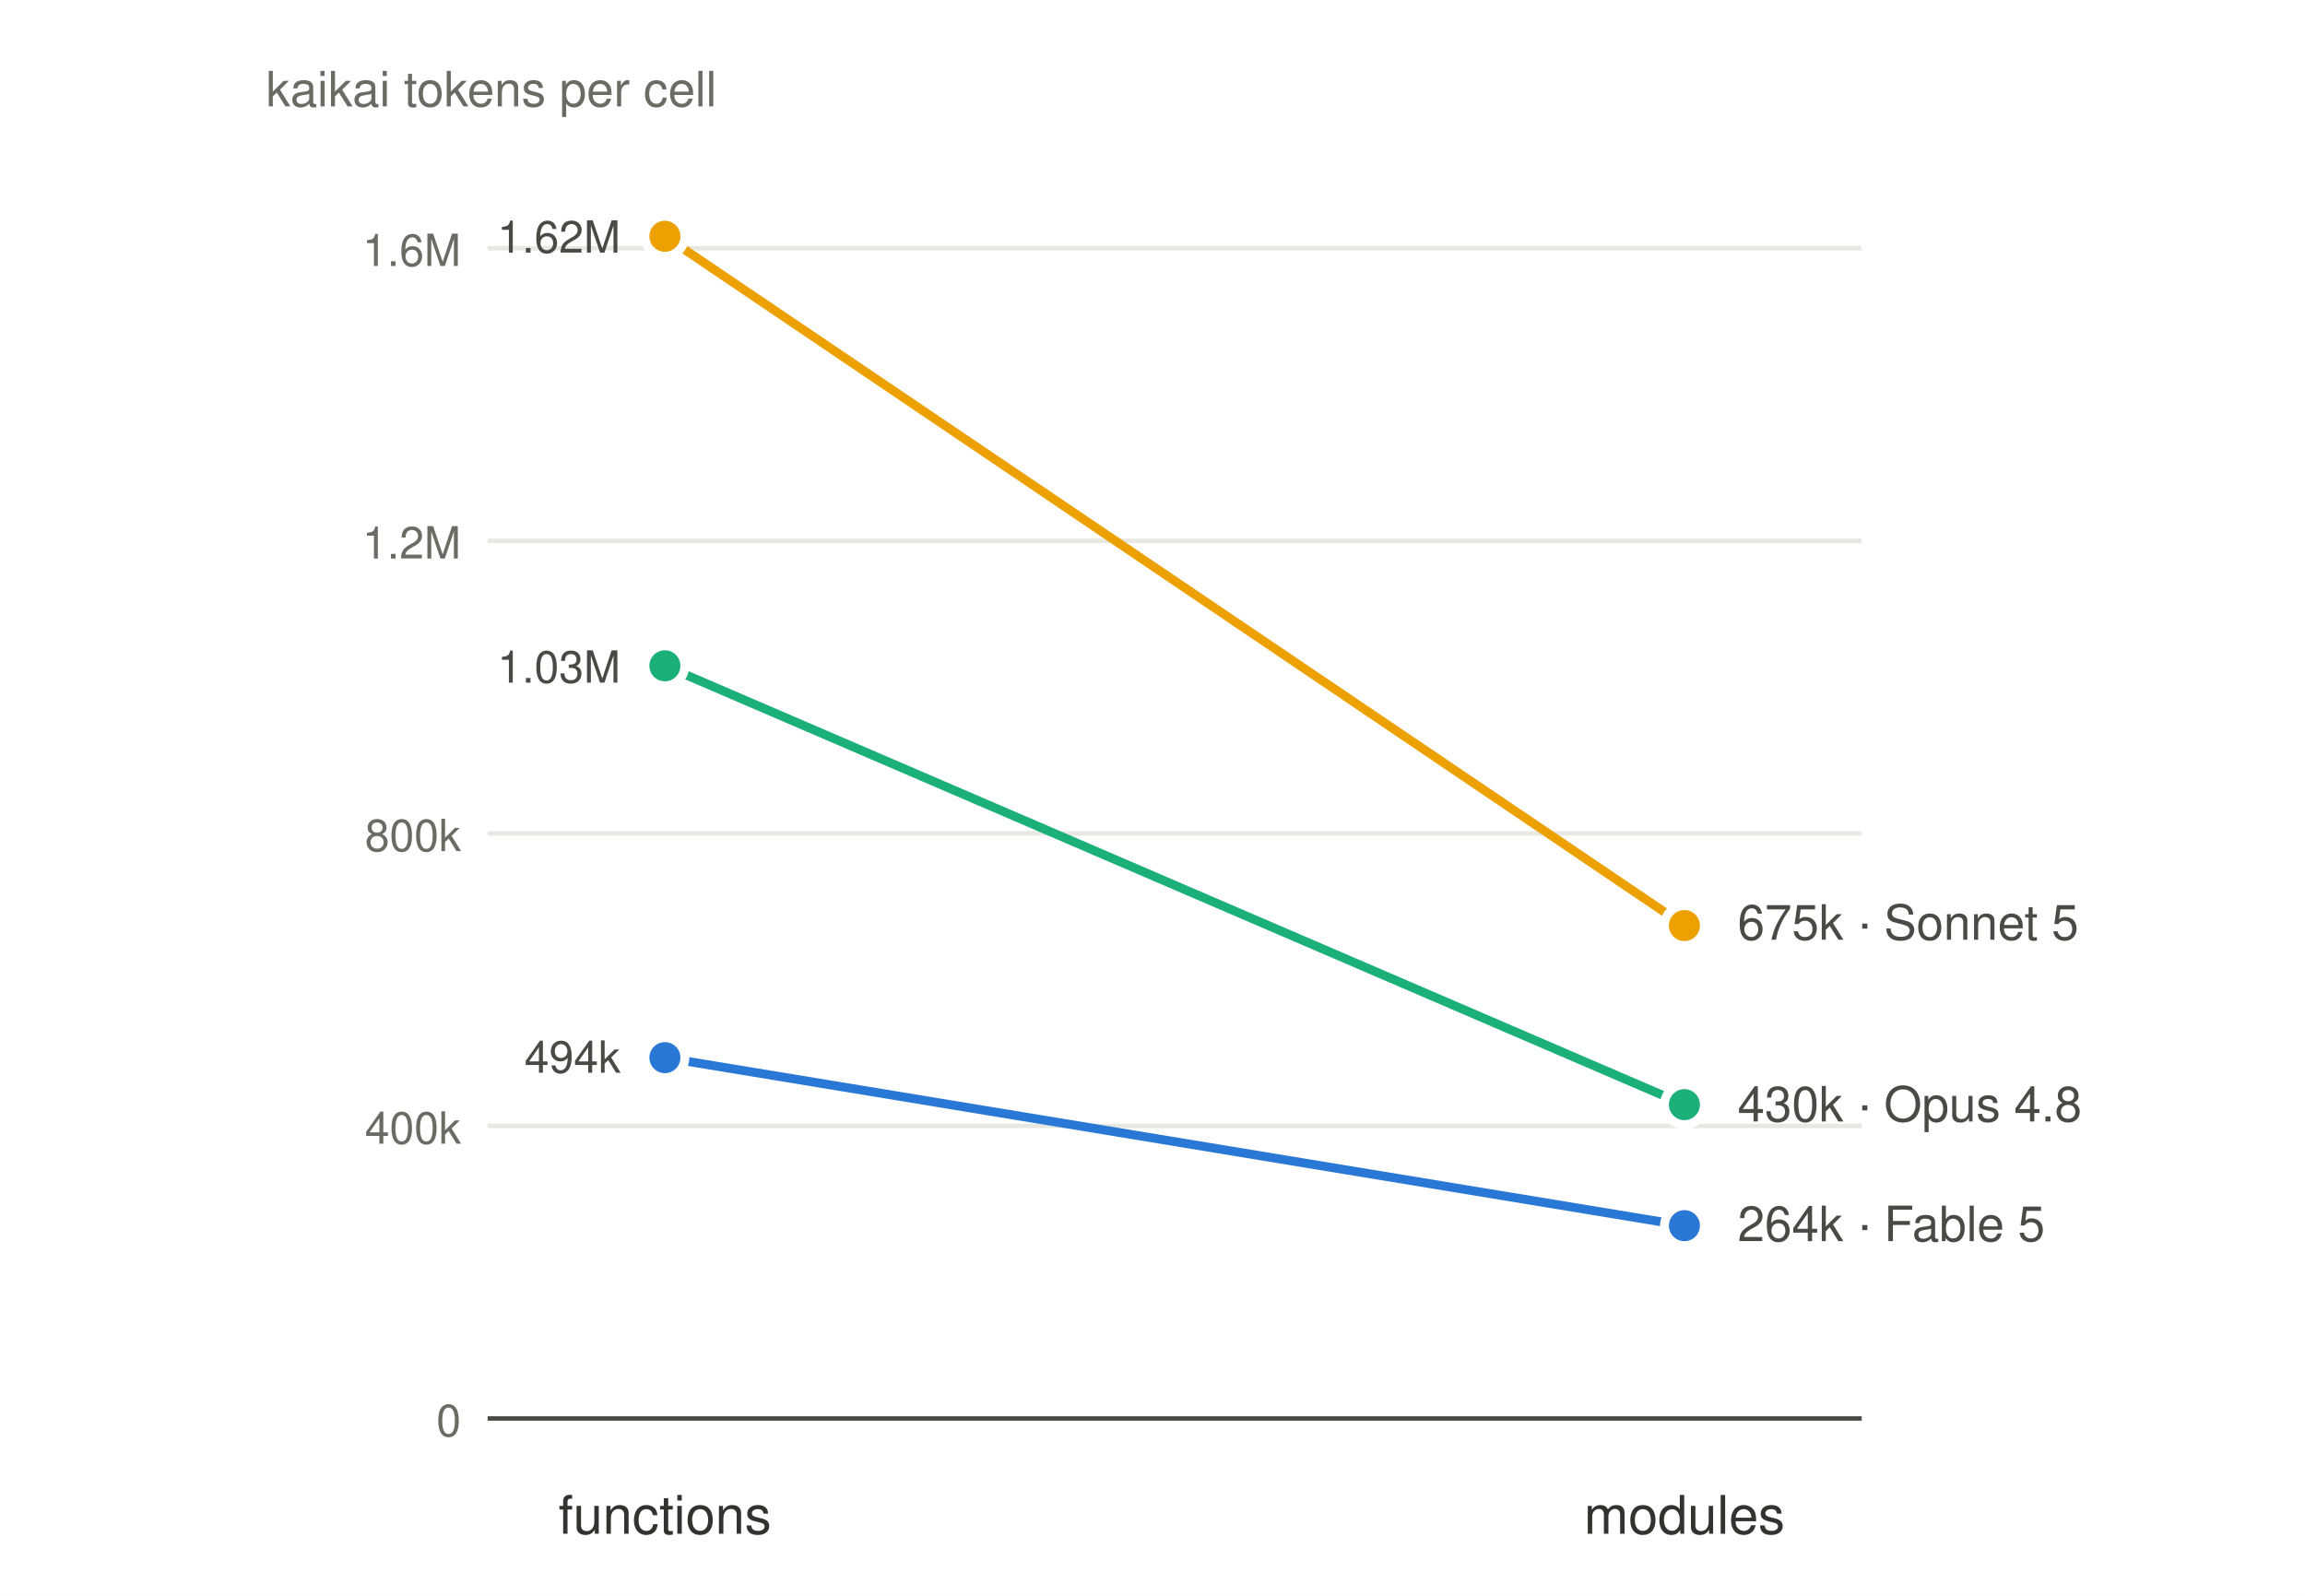
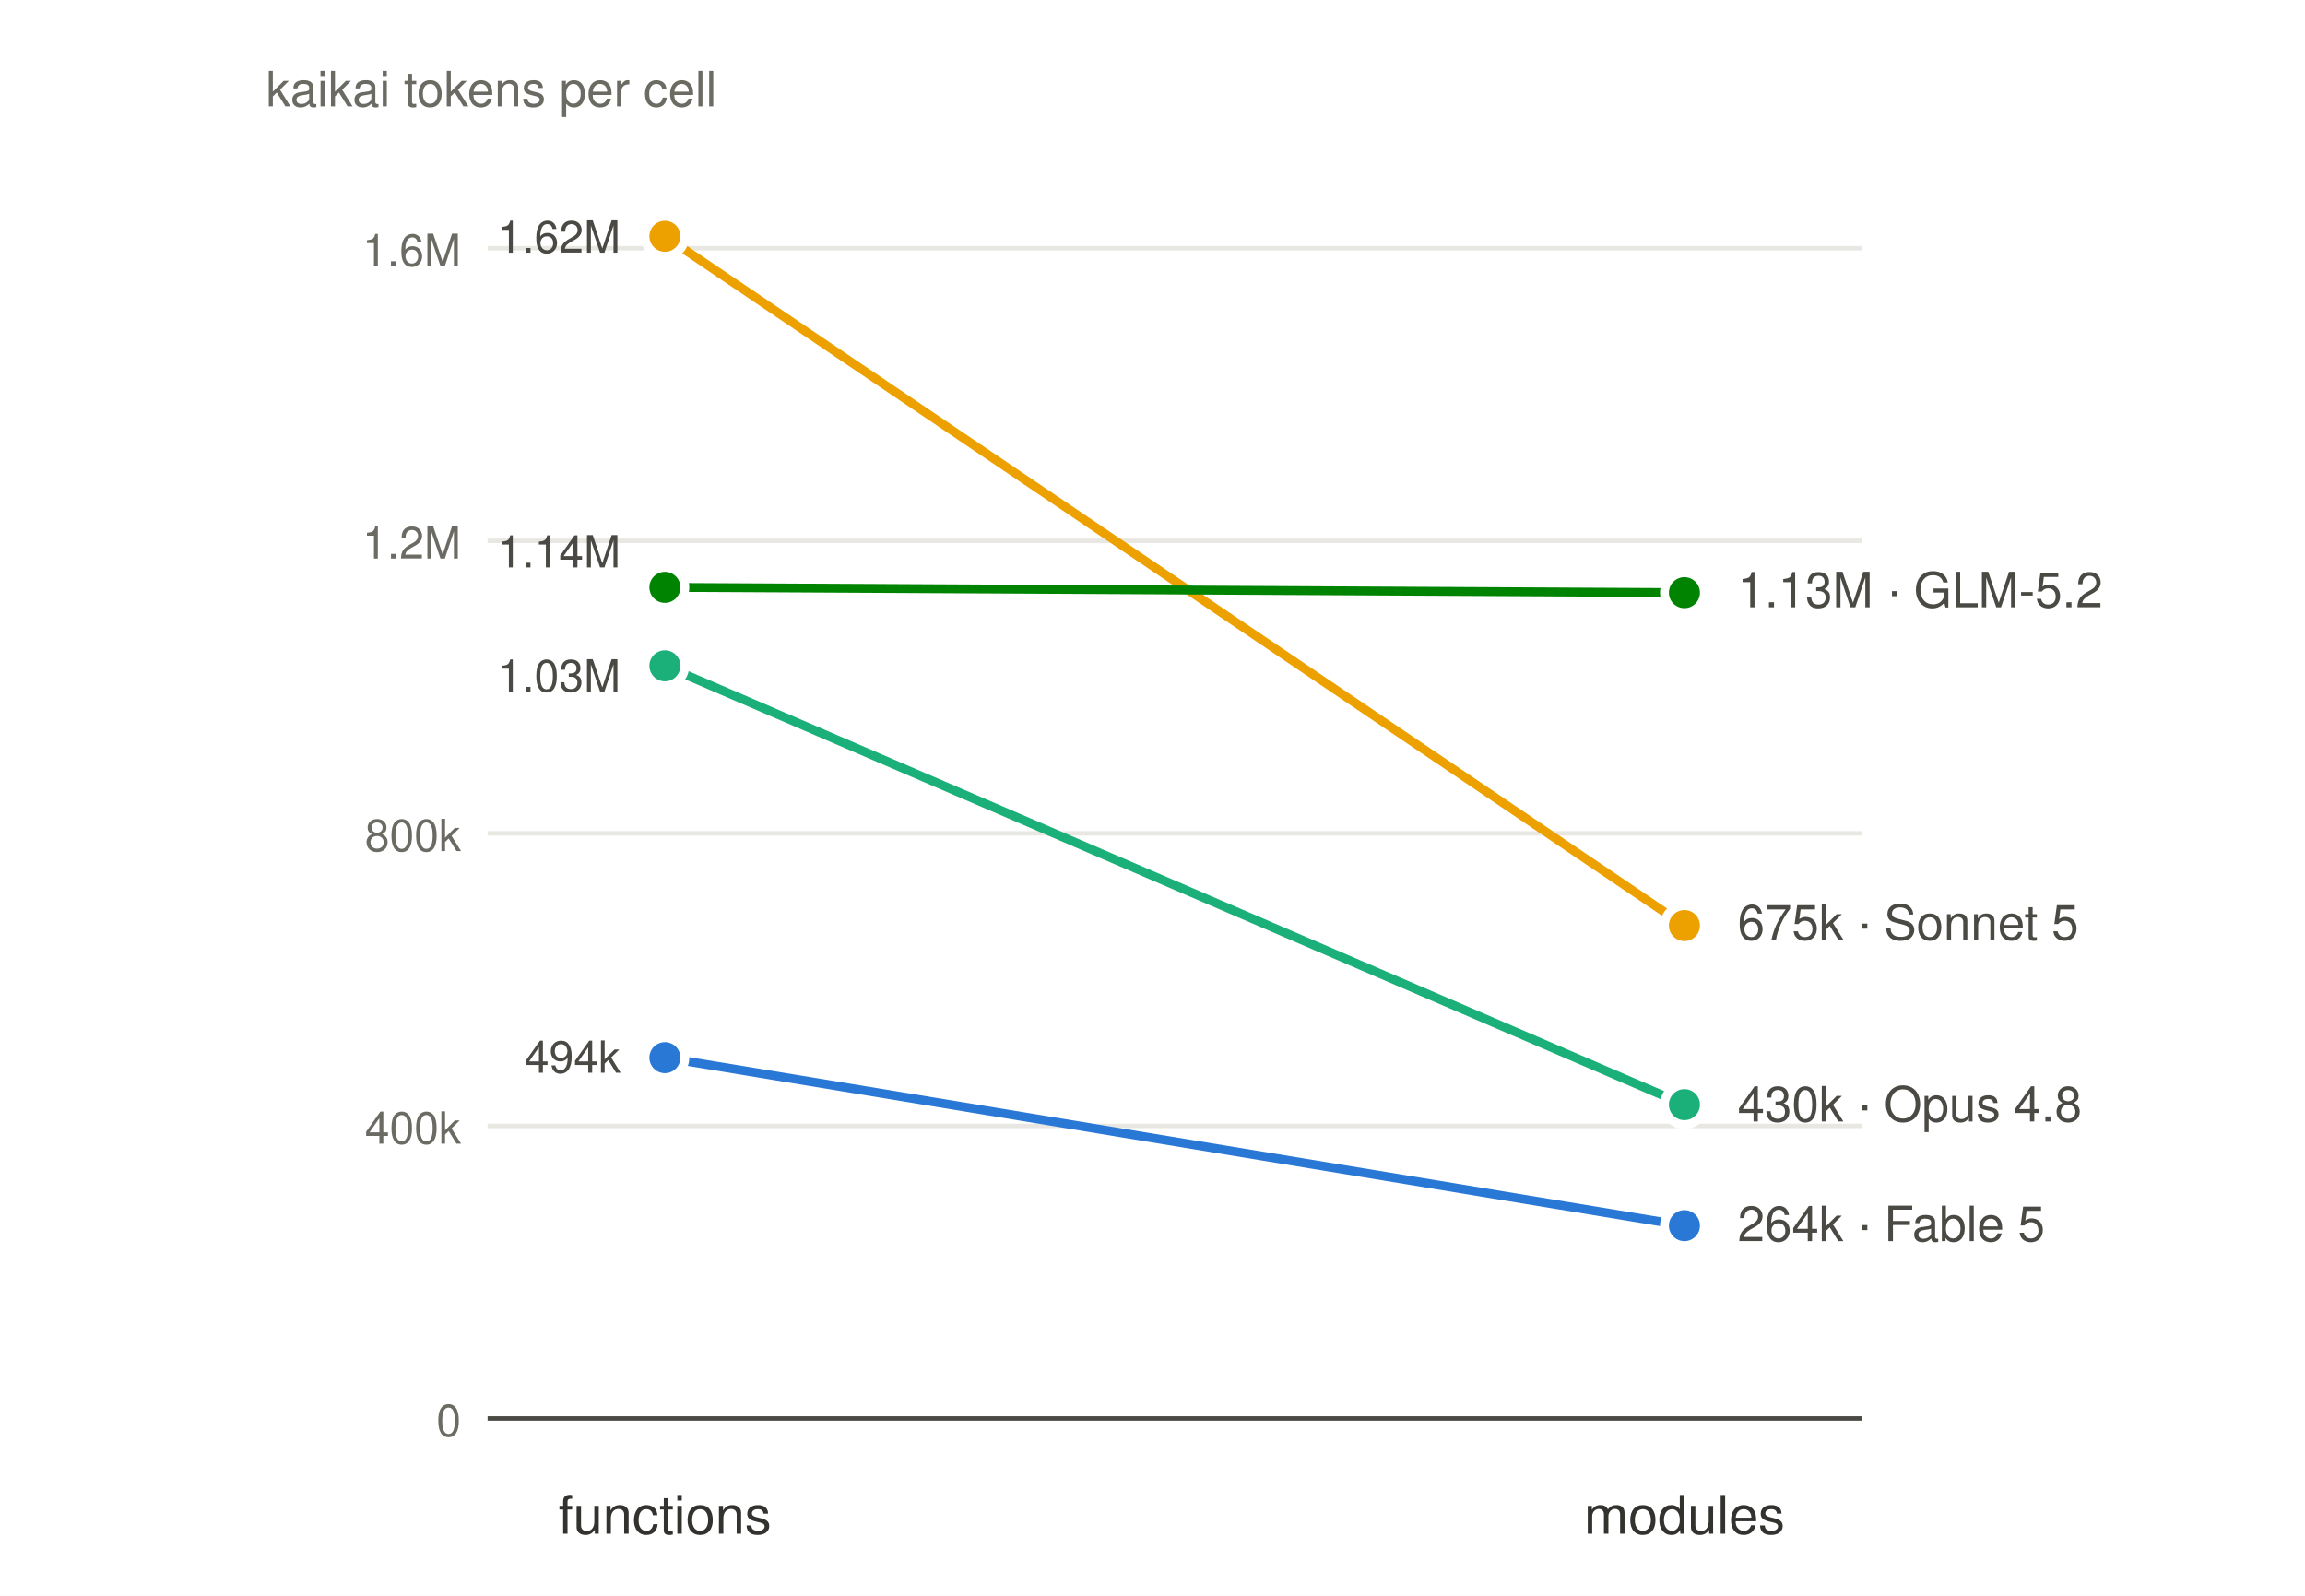
<svg xmlns="http://www.w3.org/2000/svg" width="520" height="360" viewBox="0 0 520 360" font-family="Helvetica, Arial, sans-serif">
  <rect width="520" height="360" fill="#ffffff" />
  <text x="60" y="24" font-size="11" fill="#6b6a63">kaikai tokens per cell</text>
  <g stroke="#e8e7e2" stroke-width="1">
    <line x1="110" y1="254" x2="420" y2="254" />
    <line x1="110" y1="188" x2="420" y2="188" />
    <line x1="110" y1="122" x2="420" y2="122" />
    <line x1="110" y1="56" x2="420" y2="56" />
  </g>
  <g font-size="10" fill="#6b6a63" text-anchor="end">
    <text x="104" y="324">0</text>
    <text x="104" y="258">400k</text>
    <text x="104" y="192">800k</text>
    <text x="104" y="126">1.2M</text>
    <text x="104" y="60">1.6M</text>
  </g>
  <line x1="110" y1="320" x2="420" y2="320" stroke="#4a4943" stroke-width="1" />
  <g stroke-width="2" fill="none">
    <line x1="150" y1="238.6" x2="380" y2="276.5" stroke="#2a78d6" />
    <line x1="150" y1="150.2" x2="380" y2="249.2" stroke="#1baf7a" />
    <line x1="150" y1="53.3" x2="380" y2="208.8" stroke="#eda100" />
+     <line x1="150" y1="132.5" x2="380" y2="133.7" stroke="#008300" />
  </g>
  <g stroke="#ffffff" stroke-width="2">
    <circle cx="150" cy="238.6" r="4.5" fill="#2a78d6" />
    <circle cx="380" cy="276.5" r="4.5" fill="#2a78d6" />
    <circle cx="150" cy="150.2" r="4.5" fill="#1baf7a" />
    <circle cx="380" cy="249.2" r="4.5" fill="#1baf7a" />
    <circle cx="150" cy="53.3" r="4.5" fill="#eda100" />
    <circle cx="380" cy="208.8" r="4.5" fill="#eda100" />
+     <circle cx="150" cy="132.5" r="4.5" fill="#008300" />
+     <circle cx="380" cy="133.7" r="4.5" fill="#008300" />
  </g>
  <g font-size="10" fill="#4a4943" text-anchor="end">
    <text x="140" y="242">494k</text>
-     <text x="140" y="154">1.03M</text>
+     <text x="140" y="156">1.03M</text>
+     <text x="140" y="128">1.14M</text>
    <text x="140" y="57">1.62M</text>
  </g>
  <g font-size="11" text-anchor="start">
    <text x="392" y="280" fill="#4a4943">264k · Fable 5</text>
    <text x="392" y="253" fill="#4a4943">430k · Opus 4.8</text>
    <text x="392" y="212" fill="#4a4943">675k · Sonnet 5</text>
+     <text x="392" y="137" fill="#4a4943">1.13M · GLM-5.2</text>
  </g>
  <g font-size="12" fill="#33322e" text-anchor="middle">
    <text x="150" y="346">functions</text>
    <text x="380" y="346">modules</text>
  </g>
</svg>
